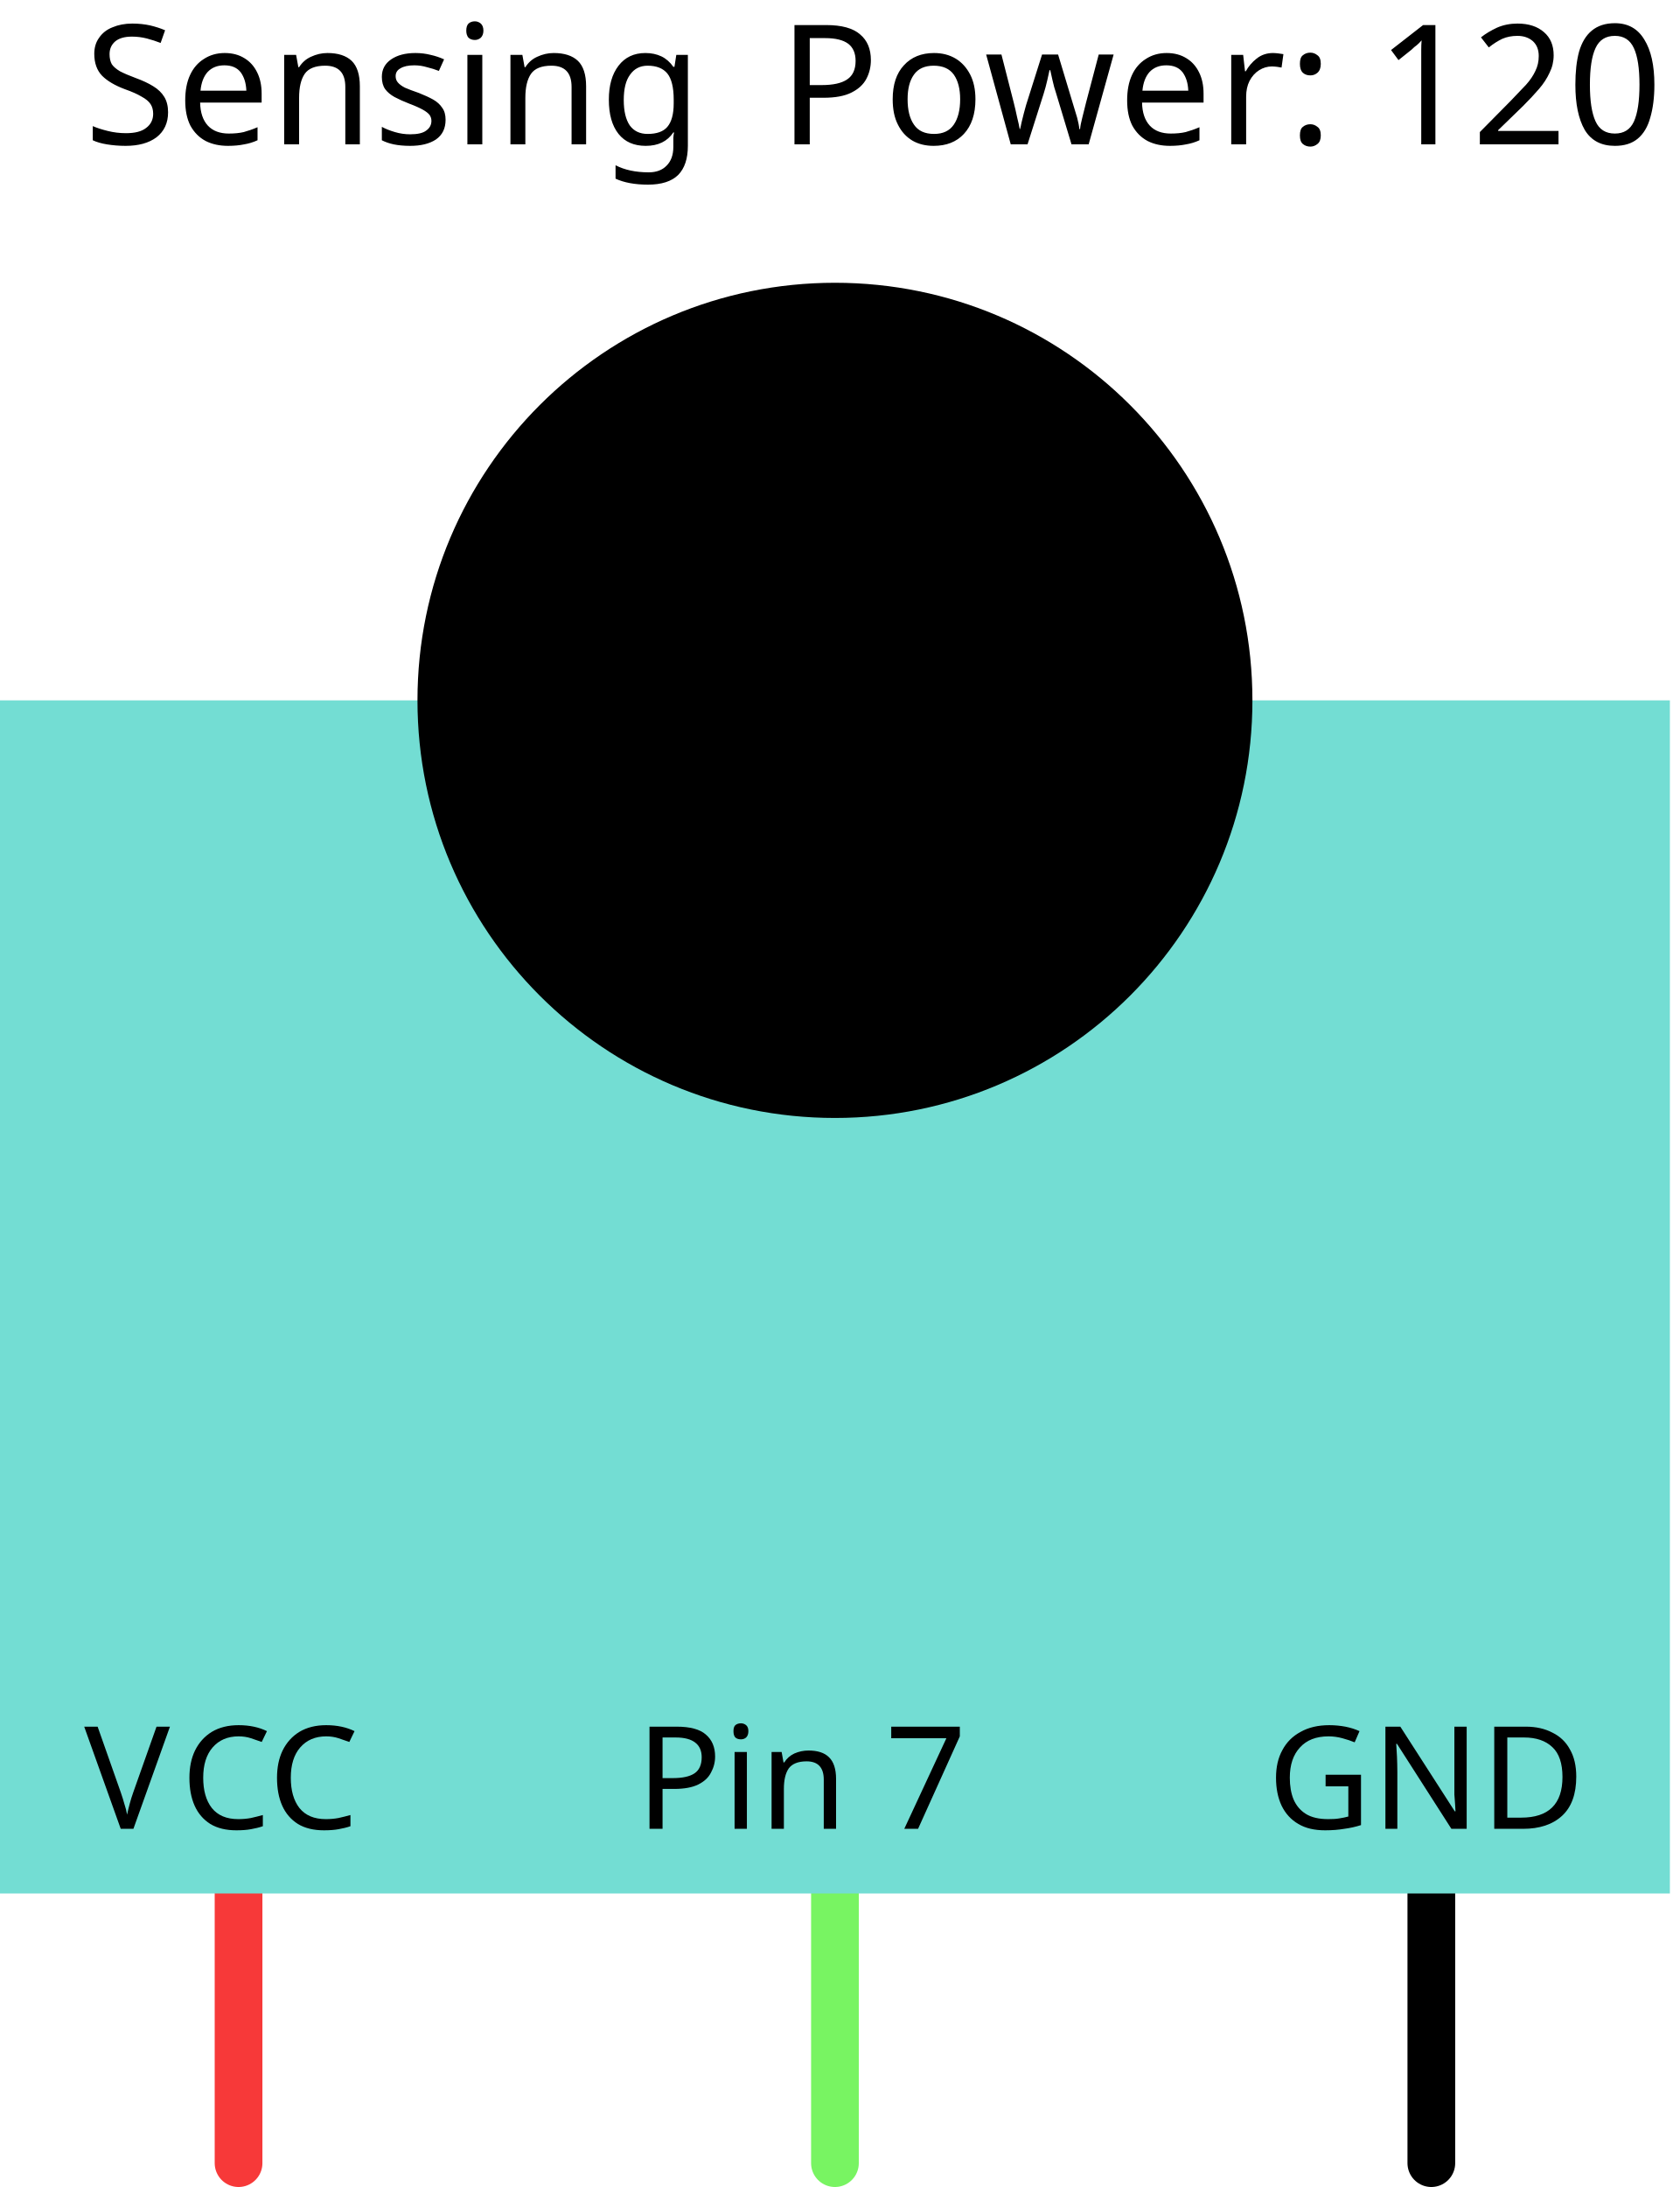
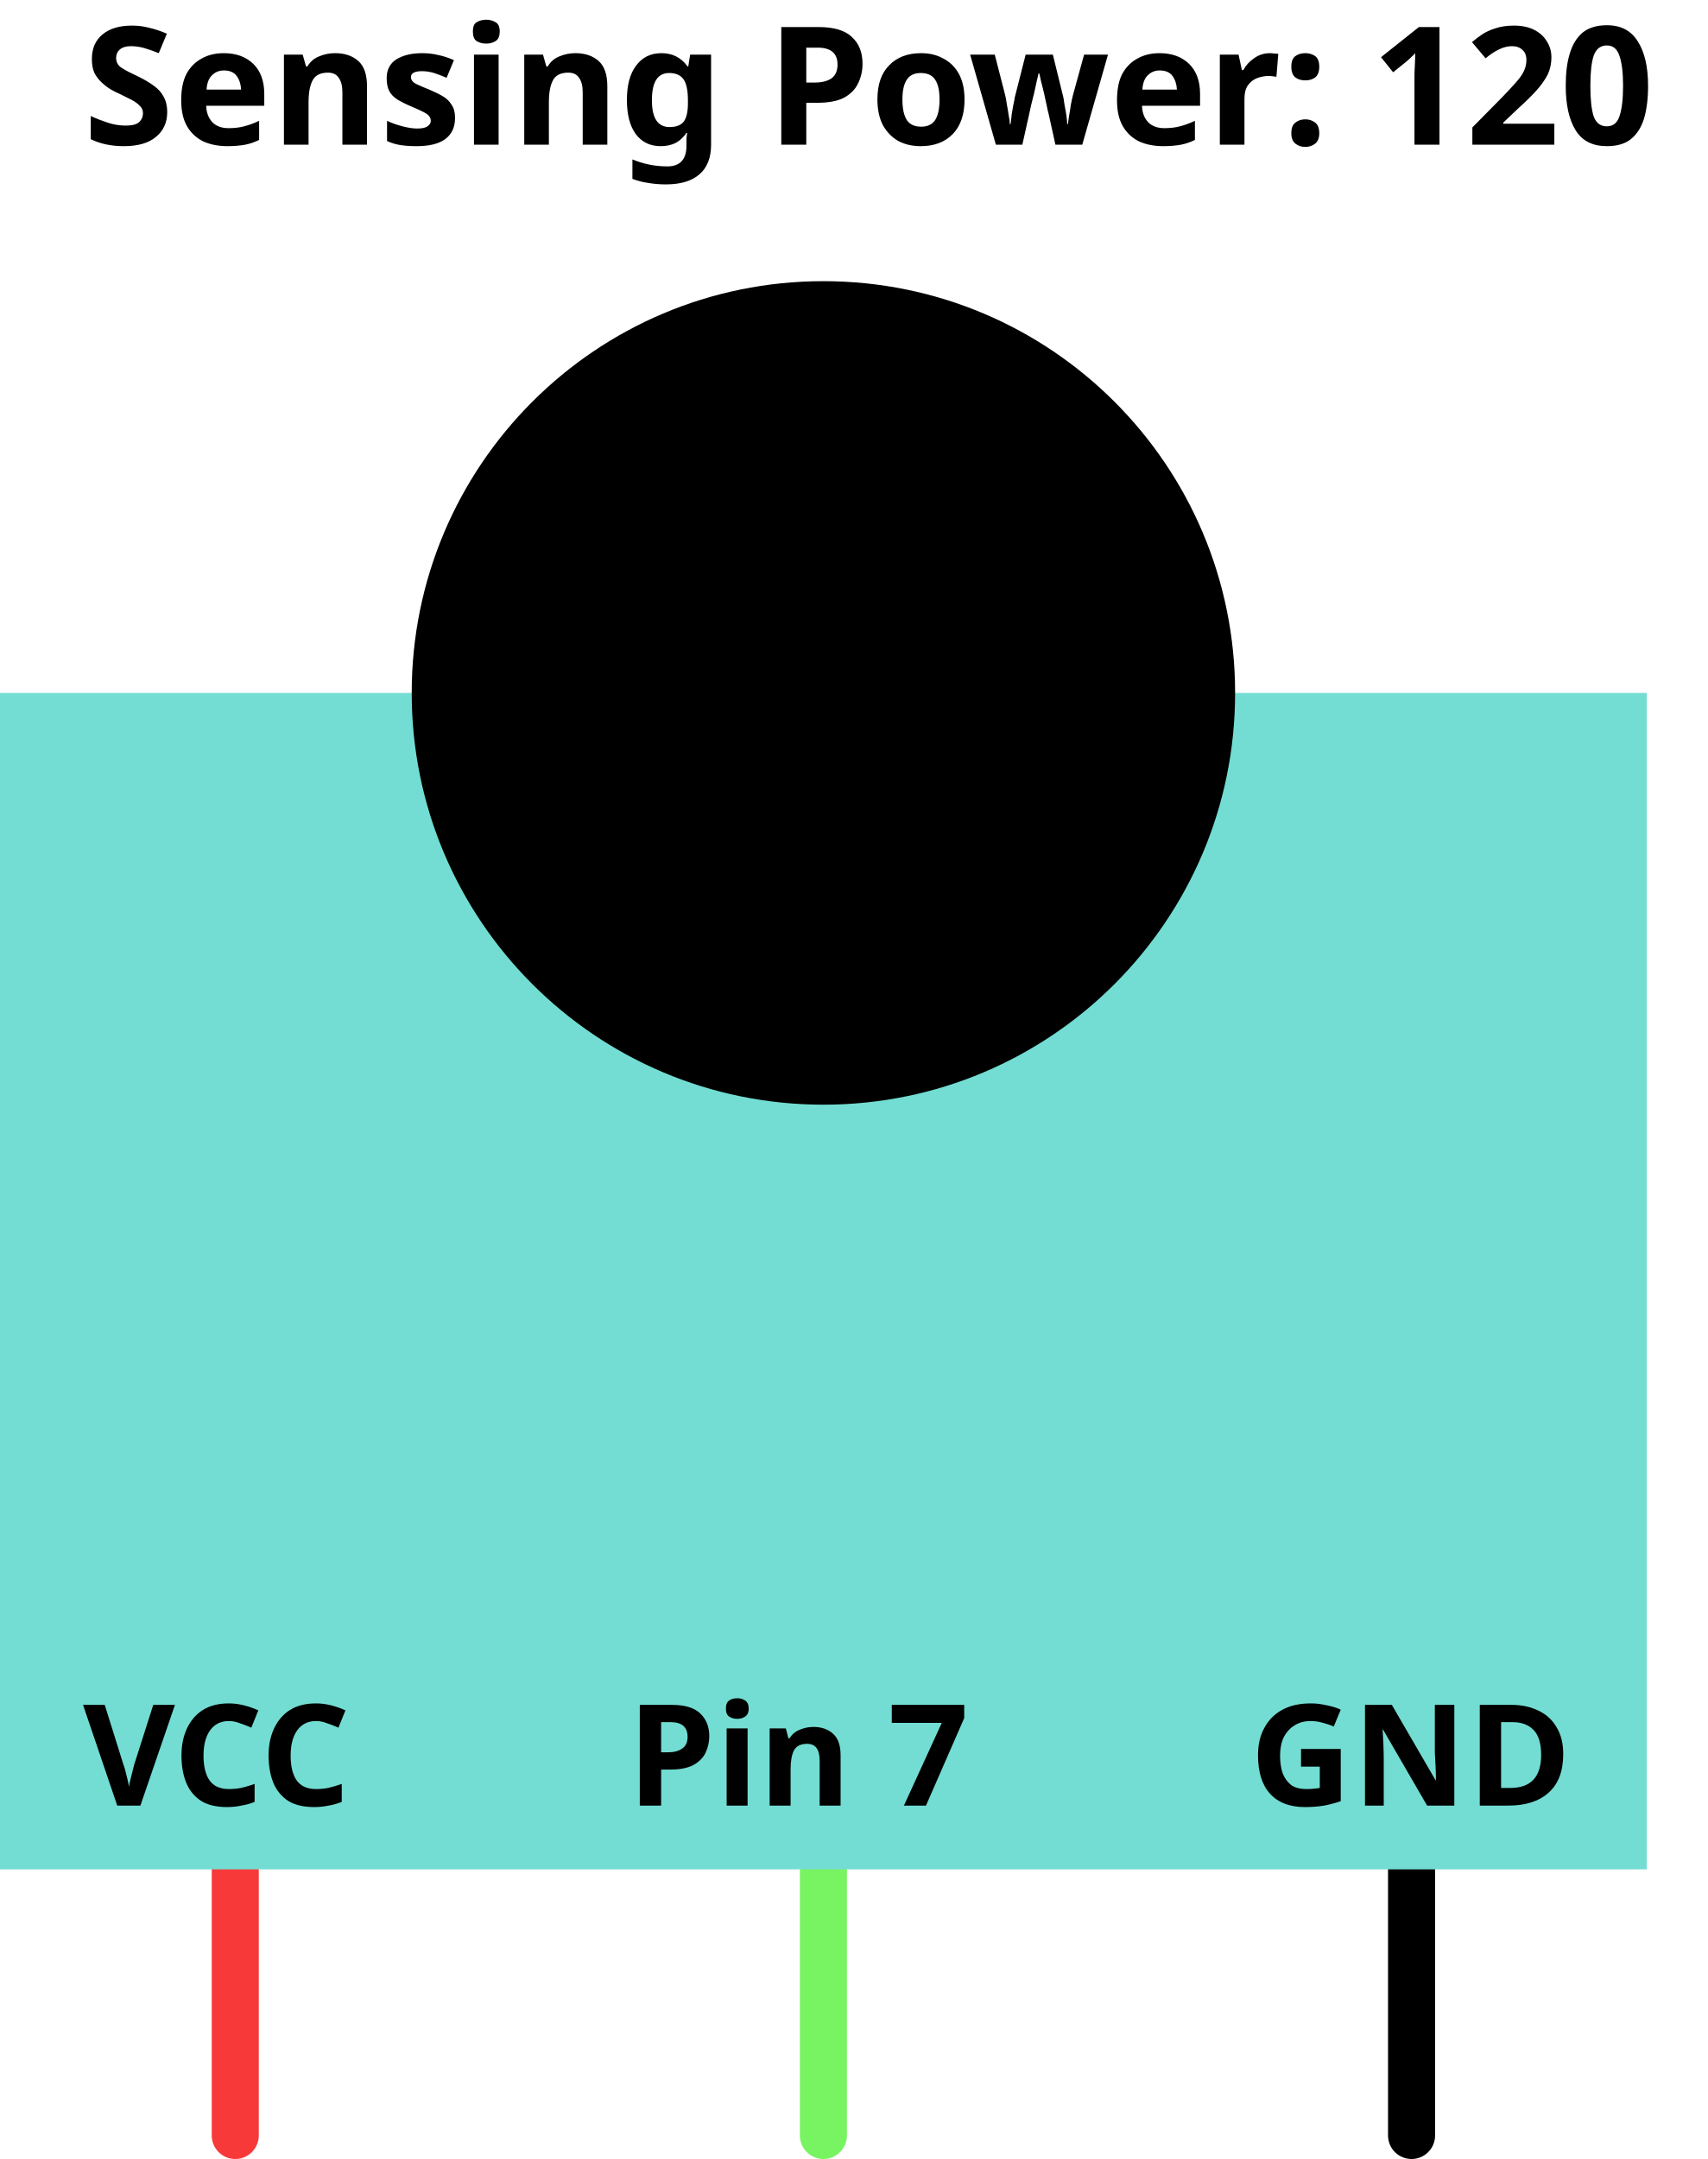
- <svg xmlns="http://www.w3.org/2000/svg" width="70.42" height="91.65" viewBox="0 0 70.42 91.65">
+ <svg xmlns="http://www.w3.org/2000/svg" width="72.59" height="91.76" viewBox="0 0 72.59 91.76">
  <g id="WIRES">
-     <line id="POWER" x1="10" y1="78.05" x2="10" y2="90.65" fill="none" stroke="#f73939" stroke-linecap="round" stroke-miterlimit="10" stroke-width="2" />
-     <line id="GND" x1="60" y1="78.05" x2="60" y2="90.65" fill="none" stroke="#000" stroke-linecap="round" stroke-miterlimit="10" stroke-width="2" />
-     <line id="PIN" x1="35" y1="79.35" x2="35" y2="90.65" fill="none" stroke="#78f462" stroke-linecap="round" stroke-miterlimit="10" stroke-width="2" />
+     <line id="POWER" x1="10" y1="78.15" x2="10" y2="90.76" fill="none" stroke="#f73939" stroke-linecap="round" stroke-miterlimit="10" stroke-width="2" />
+     <line id="GND" x1="60" y1="78.15" x2="60" y2="90.76" fill="none" stroke="#000" stroke-linecap="round" stroke-miterlimit="10" stroke-width="2" />
+     <line id="PIN" x1="35" y1="79.45" x2="35" y2="90.76" fill="none" stroke="#78f462" stroke-linecap="round" stroke-miterlimit="10" stroke-width="2" />
  </g>
  <g id="LIGHT">
-     <path id="BASE" d="M15,35H85V85H15Z" transform="translate(-15 -5.65)" fill="#73ddd3" />
-     <circle cx="35" cy="29.35" r="17.5" />
-     <text id="PIN_TEXT" transform="translate(25.09 76.64)" font-size="6" font-family="ArialRoundedMTBold, Arial Rounded MT Bold">
+     <path id="BASE" d="M15,35H85V85H15Z" transform="translate(-15 -5.55)" fill="#73ddd3" />
+     <circle cx="35" cy="29.45" r="17.5" />
+     <text id="PIN_TEXT" transform="translate(25.09 76.74)" font-size="6" font-family="Biryani-SemiBold, Biryani" font-weight="600">
      <tspan xml:space="preserve"> Pin 7</tspan>
    </text>
-     <text id="VCC_TEXT" transform="translate(3.53 76.64)" font-size="6" font-family="ArialRoundedMTBold, Arial Rounded MT Bold">
-       <tspan letter-spacing="-0.01em">V</tspan>
-       <tspan x="4.05" y="0">CC</tspan>
-     </text>
-     <text id="GND_TEXT" transform="translate(53.13 76.64)" font-size="6" font-family="ArialRoundedMTBold, Arial Rounded MT Bold">GND</text>
-     <text id="READING_VALUE" transform="translate(3.53 6.05)" font-size="7" font-family="ArialRoundedMTBold, Arial Rounded MT Bold">Sensing <tspan x="29.1" y="0" letter-spacing="-0.04em">P</tspan>
-       <tspan x="33.5" y="0" letter-spacing="0em">o</tspan>
-       <tspan x="37.73" y="0" letter-spacing="-0.01em">w</tspan>
-       <tspan x="43.33" y="0" letter-spacing="0em">e</tspan>
-       <tspan x="47.49" y="0" letter-spacing="-0.01em">r</tspan>
-       <tspan x="50.46" y="0" letter-spacing="0em">: 120</tspan>
-     </text>
+     <text id="VCC_TEXT" transform="translate(3.53 76.74)" font-size="6" font-family="Biryani-SemiBold, Biryani" font-weight="600">VCC</text>
+     <text id="GND_TEXT" transform="translate(53.13 76.74)" font-size="6" font-family="Biryani-SemiBold, Biryani" font-weight="600">GND</text>
+     <text id="READING_VALUE" transform="translate(3.53 6.15)" font-size="7" font-family="Biryani-ExtraBold, Biryani" font-weight="800">Sensing Power: 120</text>
  </g>
</svg>
